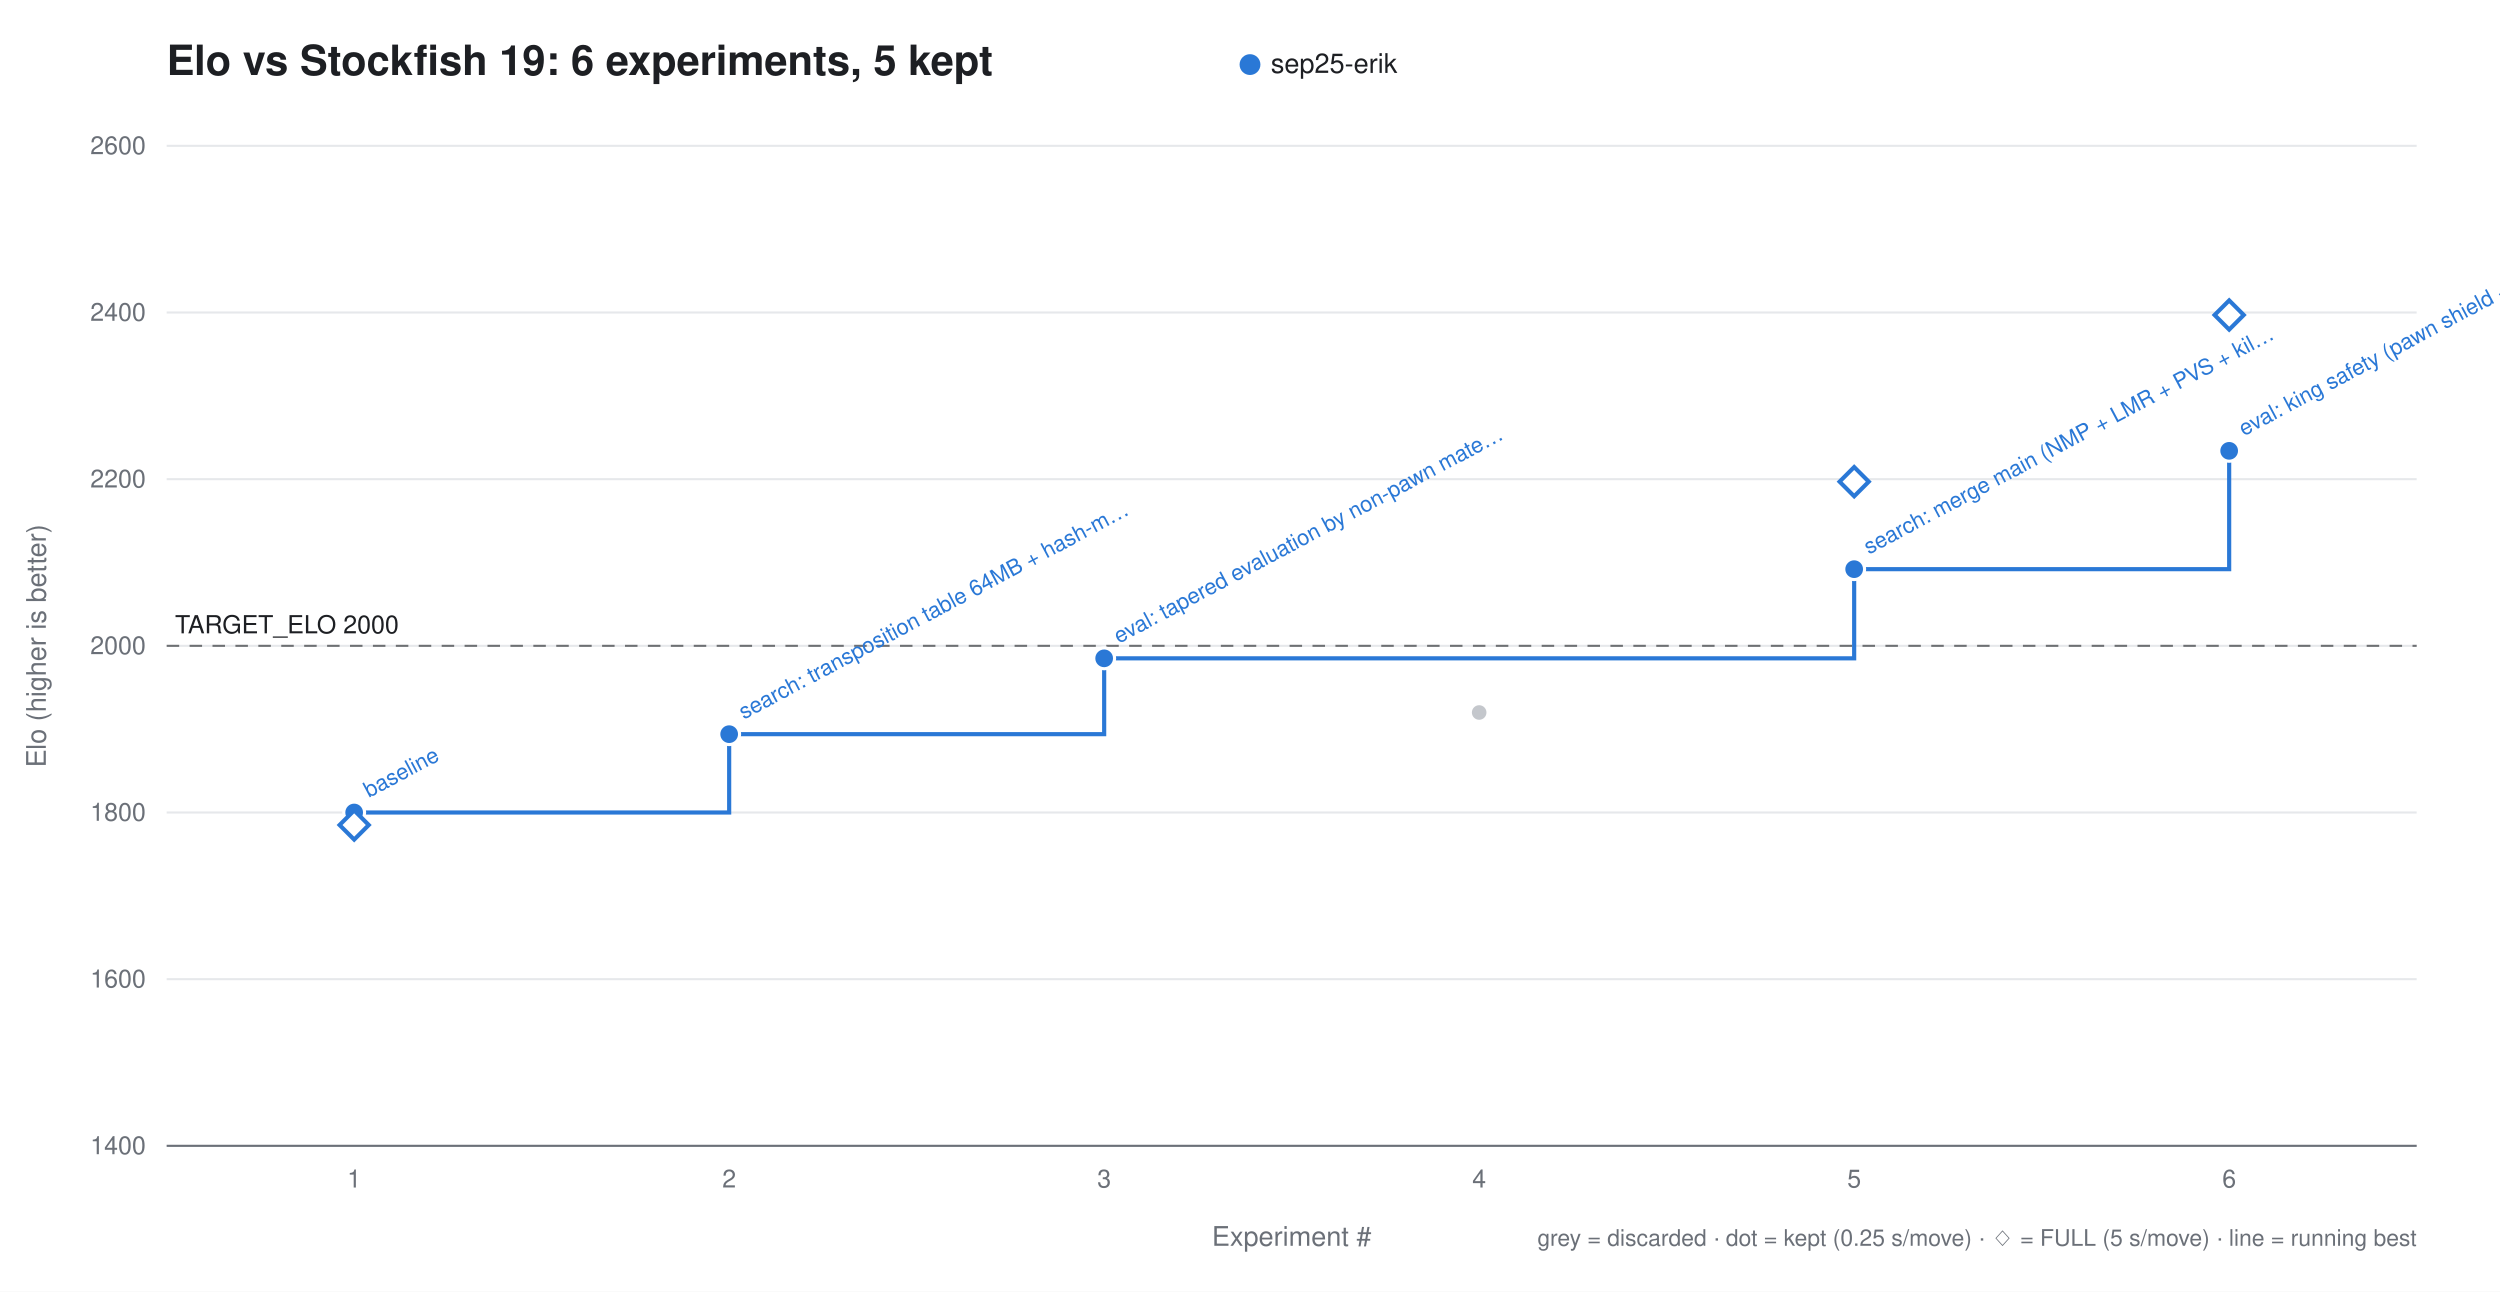
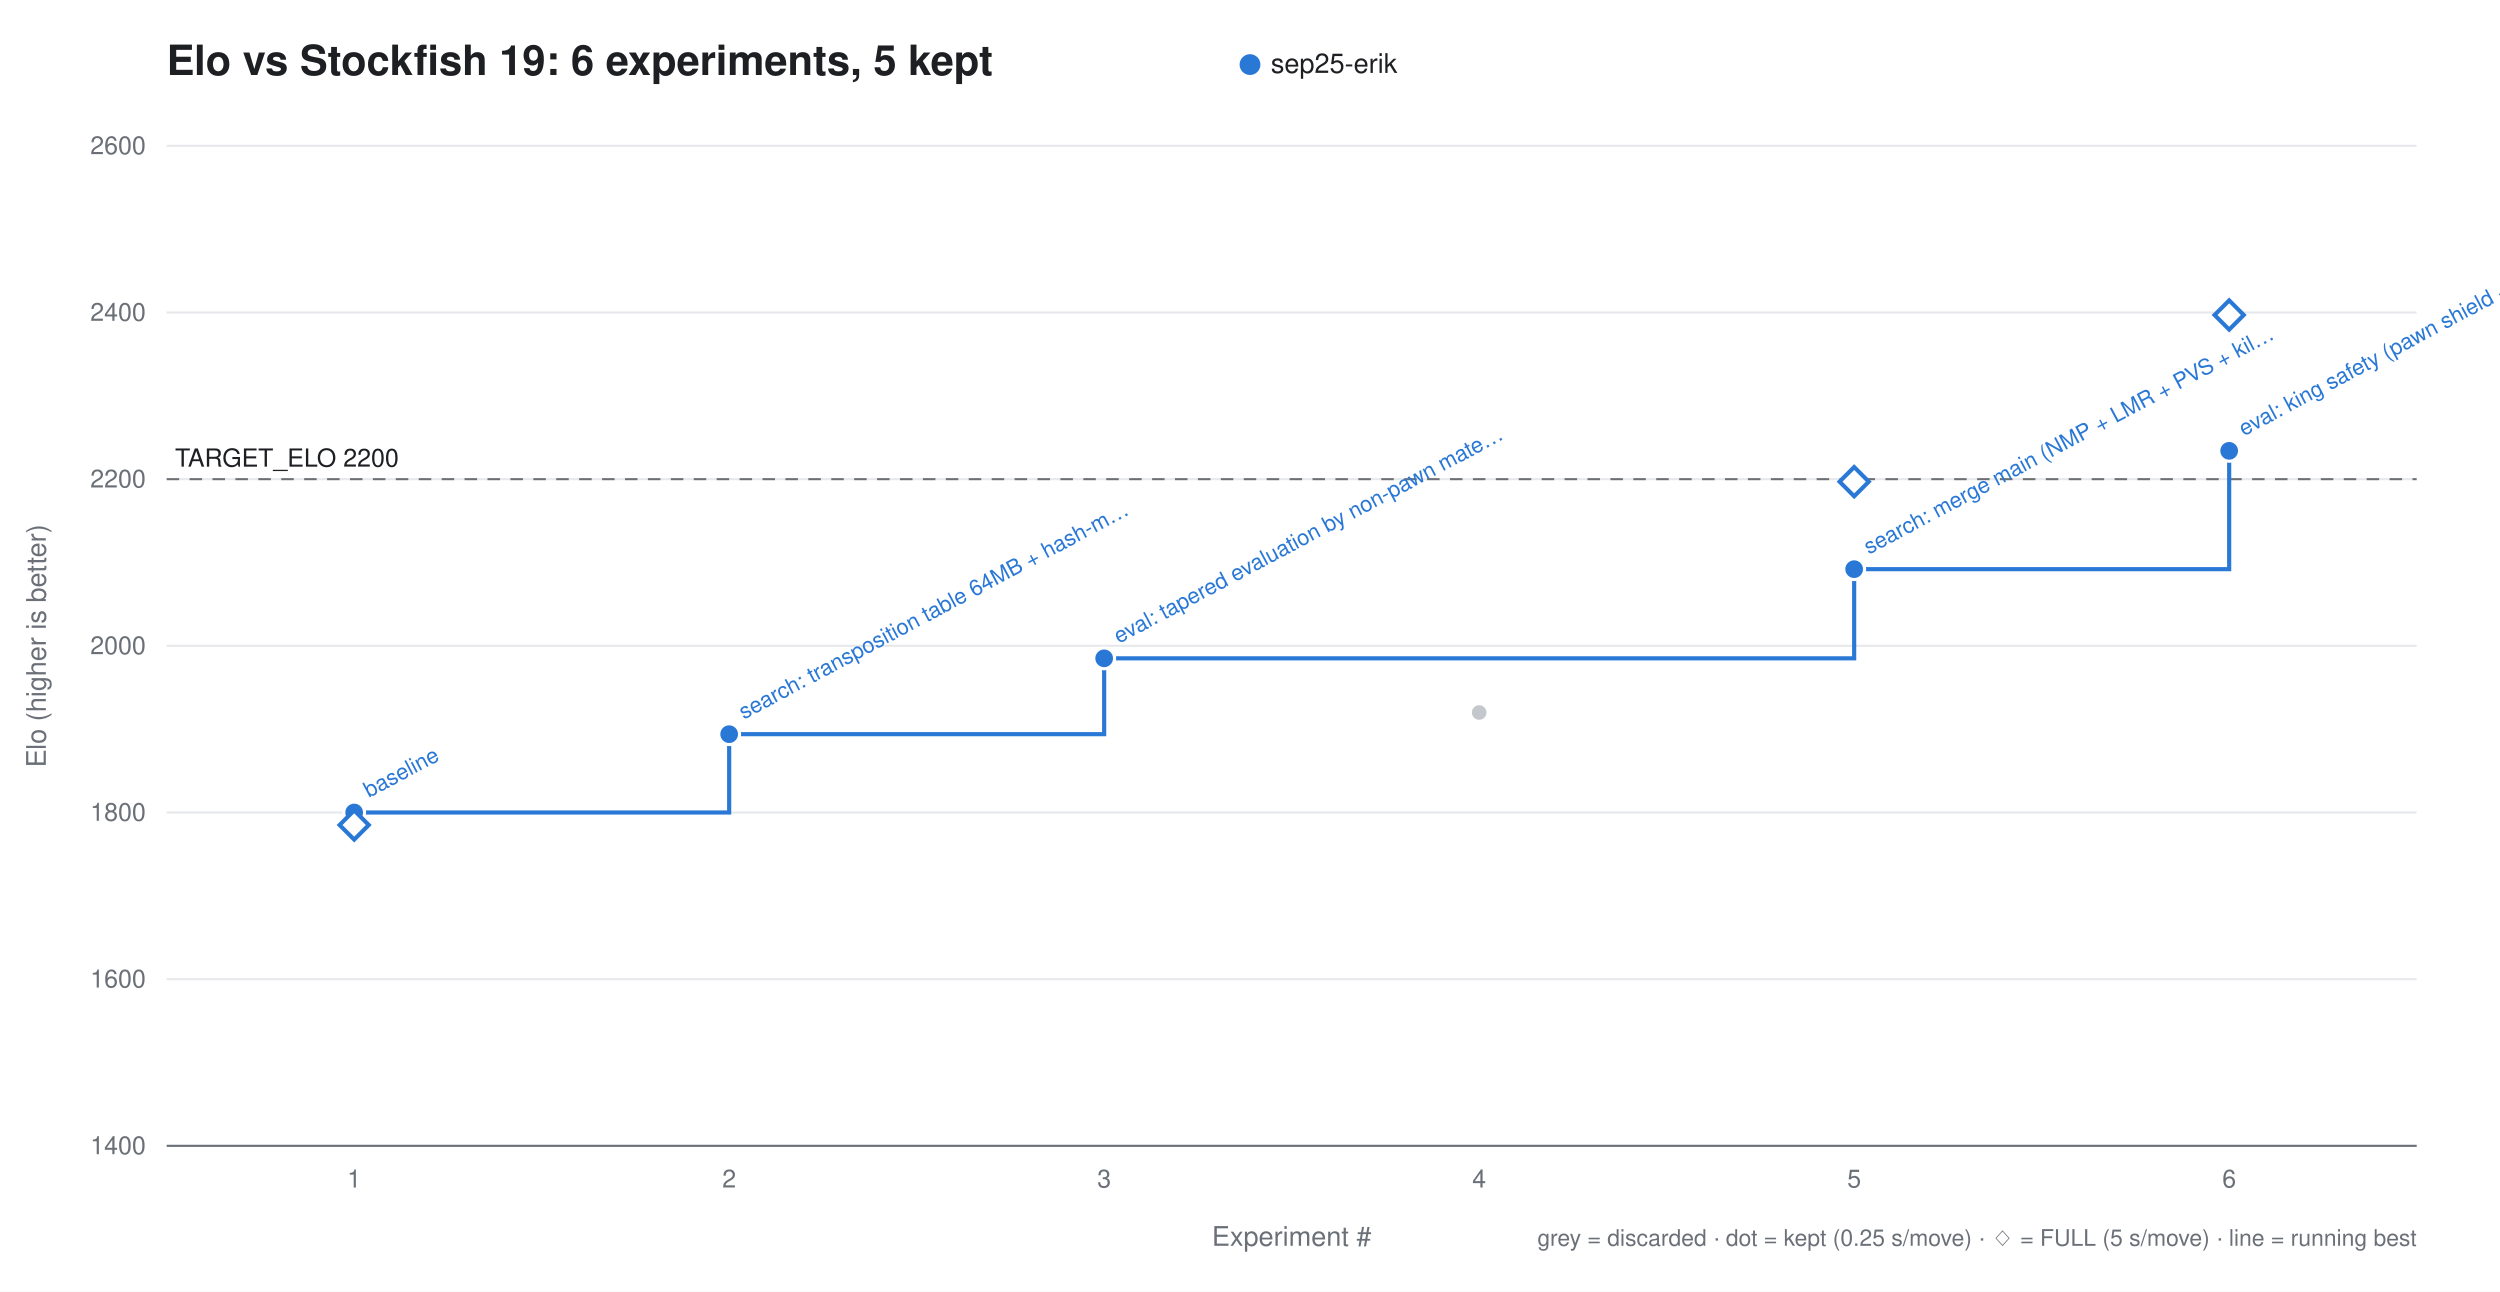
<svg xmlns="http://www.w3.org/2000/svg" width="1200" height="620" viewBox="0 0 1200 620" font-family="-apple-system,Segoe UI,Helvetica,Arial,sans-serif">
  <rect width="1200" height="620" fill="#ffffff" />
  <text x="80" y="36" font-size="20" font-weight="600" fill="#1d1f23">Elo vs Stockfish 19: 6 experiments, 5 kept</text>
  <line x1="80" x2="1160" y1="550.0" y2="550.0" stroke="#e6e8eb" />
  <text x="70" y="554.0" font-size="12" text-anchor="end" fill="#6b7078">1400</text>
  <line x1="80" x2="1160" y1="470.0" y2="470.0" stroke="#e6e8eb" />
  <text x="70" y="474.0" font-size="12" text-anchor="end" fill="#6b7078">1600</text>
  <line x1="80" x2="1160" y1="390.0" y2="390.0" stroke="#e6e8eb" />
  <text x="70" y="394.0" font-size="12" text-anchor="end" fill="#6b7078">1800</text>
  <line x1="80" x2="1160" y1="310.0" y2="310.0" stroke="#e6e8eb" />
  <text x="70" y="314.0" font-size="12" text-anchor="end" fill="#6b7078">2000</text>
  <line x1="80" x2="1160" y1="230.0" y2="230.0" stroke="#e6e8eb" />
  <text x="70" y="234.0" font-size="12" text-anchor="end" fill="#6b7078">2200</text>
  <line x1="80" x2="1160" y1="150.0" y2="150.0" stroke="#e6e8eb" />
  <text x="70" y="154.0" font-size="12" text-anchor="end" fill="#6b7078">2400</text>
  <line x1="80" x2="1160" y1="70.0" y2="70.0" stroke="#e6e8eb" />
  <text x="70" y="74.0" font-size="12" text-anchor="end" fill="#6b7078">2600</text>
  <text x="170.0" y="570" font-size="12" text-anchor="middle" fill="#6b7078">1</text>
  <text x="350.0" y="570" font-size="12" text-anchor="middle" fill="#6b7078">2</text>
  <text x="530.0" y="570" font-size="12" text-anchor="middle" fill="#6b7078">3</text>
  <text x="710.0" y="570" font-size="12" text-anchor="middle" fill="#6b7078">4</text>
  <text x="890.0" y="570" font-size="12" text-anchor="middle" fill="#6b7078">5</text>
  <text x="1070.0" y="570" font-size="12" text-anchor="middle" fill="#6b7078">6</text>
  <line x1="80" x2="1160" y1="550" y2="550" stroke="#6b7078" />
  <text x="620.0" y="598" font-size="13" text-anchor="middle" fill="#6b7078">Experiment #</text>
  <text x="22" y="310.0" font-size="13" text-anchor="middle" fill="#6b7078" transform="rotate(-90 22 310.0)">Elo (higher is better)</text>
-   <line x1="80" x2="1160" y1="310.0" y2="310.0" stroke="#1d1f23" stroke-dasharray="6 5" opacity="0.6" />
-   <text x="84" y="304.0" font-size="12" fill="#1d1f23">TARGET_ELO 2000</text>
+   <line x1="80" x2="1160" y1="230.0" y2="230.0" stroke="#1d1f23" stroke-dasharray="6 5" opacity="0.6" />
+   <text x="84" y="224.0" font-size="12" fill="#1d1f23">TARGET_ELO 2200</text>
  <circle cx="600" cy="31" r="5" fill="#2a78d6" />
  <text x="610" y="35" font-size="13" fill="#1d1f23">sep25-erik</text>
  <circle cx="710.0" cy="342.0" r="3.5" fill="#c4c7cc" />
  <path d="M170.0,390.0 L350.0,390.0 L350.0,352.4 L530.0,352.4 L530.0,316.0 L890.0,316.0 L890.0,273.2 L1070.0,273.2 L1070.0,216.4 L1070.0,216.4" fill="none" stroke="#2a78d6" stroke-width="2" />
  <circle cx="170.0" cy="390.0" r="5" fill="#2a78d6" stroke="#ffffff" stroke-width="1.5" />
  <text x="177.0" y="383.0" font-size="10.5" fill="#2a78d6" transform="rotate(-28 177.0 383.0)">baseline</text>
  <circle cx="350.0" cy="352.4" r="5" fill="#2a78d6" stroke="#ffffff" stroke-width="1.5" />
  <text x="357.0" y="345.4" font-size="10.5" fill="#2a78d6" transform="rotate(-28 357.0 345.4)">search: transposition table 64MB + hash-m…</text>
  <circle cx="530.0" cy="316.0" r="5" fill="#2a78d6" stroke="#ffffff" stroke-width="1.5" />
  <text x="537.0" y="309.0" font-size="10.5" fill="#2a78d6" transform="rotate(-28 537.0 309.0)">eval: tapered evaluation by non-pawn mate…</text>
  <circle cx="890.0" cy="273.2" r="5" fill="#2a78d6" stroke="#ffffff" stroke-width="1.5" />
  <text x="897.0" y="266.2" font-size="10.5" fill="#2a78d6" transform="rotate(-28 897.0 266.2)">search: merge main (NMP + LMR + PVS + kil…</text>
  <circle cx="1070.0" cy="216.4" r="5" fill="#2a78d6" stroke="#ffffff" stroke-width="1.5" />
  <text x="1077.0" y="209.4" font-size="10.5" fill="#2a78d6" transform="rotate(-28 1077.0 209.4)">eval: king safety (pawn shield + king-zon…</text>
  <path d="M170.0,389.0 L177.0,396.0 L170.0,403.0 L163.0,396.0 Z" fill="#ffffff" stroke="#2a78d6" stroke-width="2" />
  <path d="M890.0,224.2 L897.0,231.2 L890.0,238.2 L883.0,231.2 Z" fill="#ffffff" stroke="#2a78d6" stroke-width="2" />
  <path d="M1070.0,144.2 L1077.0,151.2 L1070.0,158.2 L1063.0,151.2 Z" fill="#ffffff" stroke="#2a78d6" stroke-width="2" />
  <text x="1160" y="598" font-size="11" text-anchor="end" fill="#6b7078">grey = discarded · dot = kept (0.25 s/move) · ◇ = FULL (5 s/move) · line = running best</text>
</svg>
